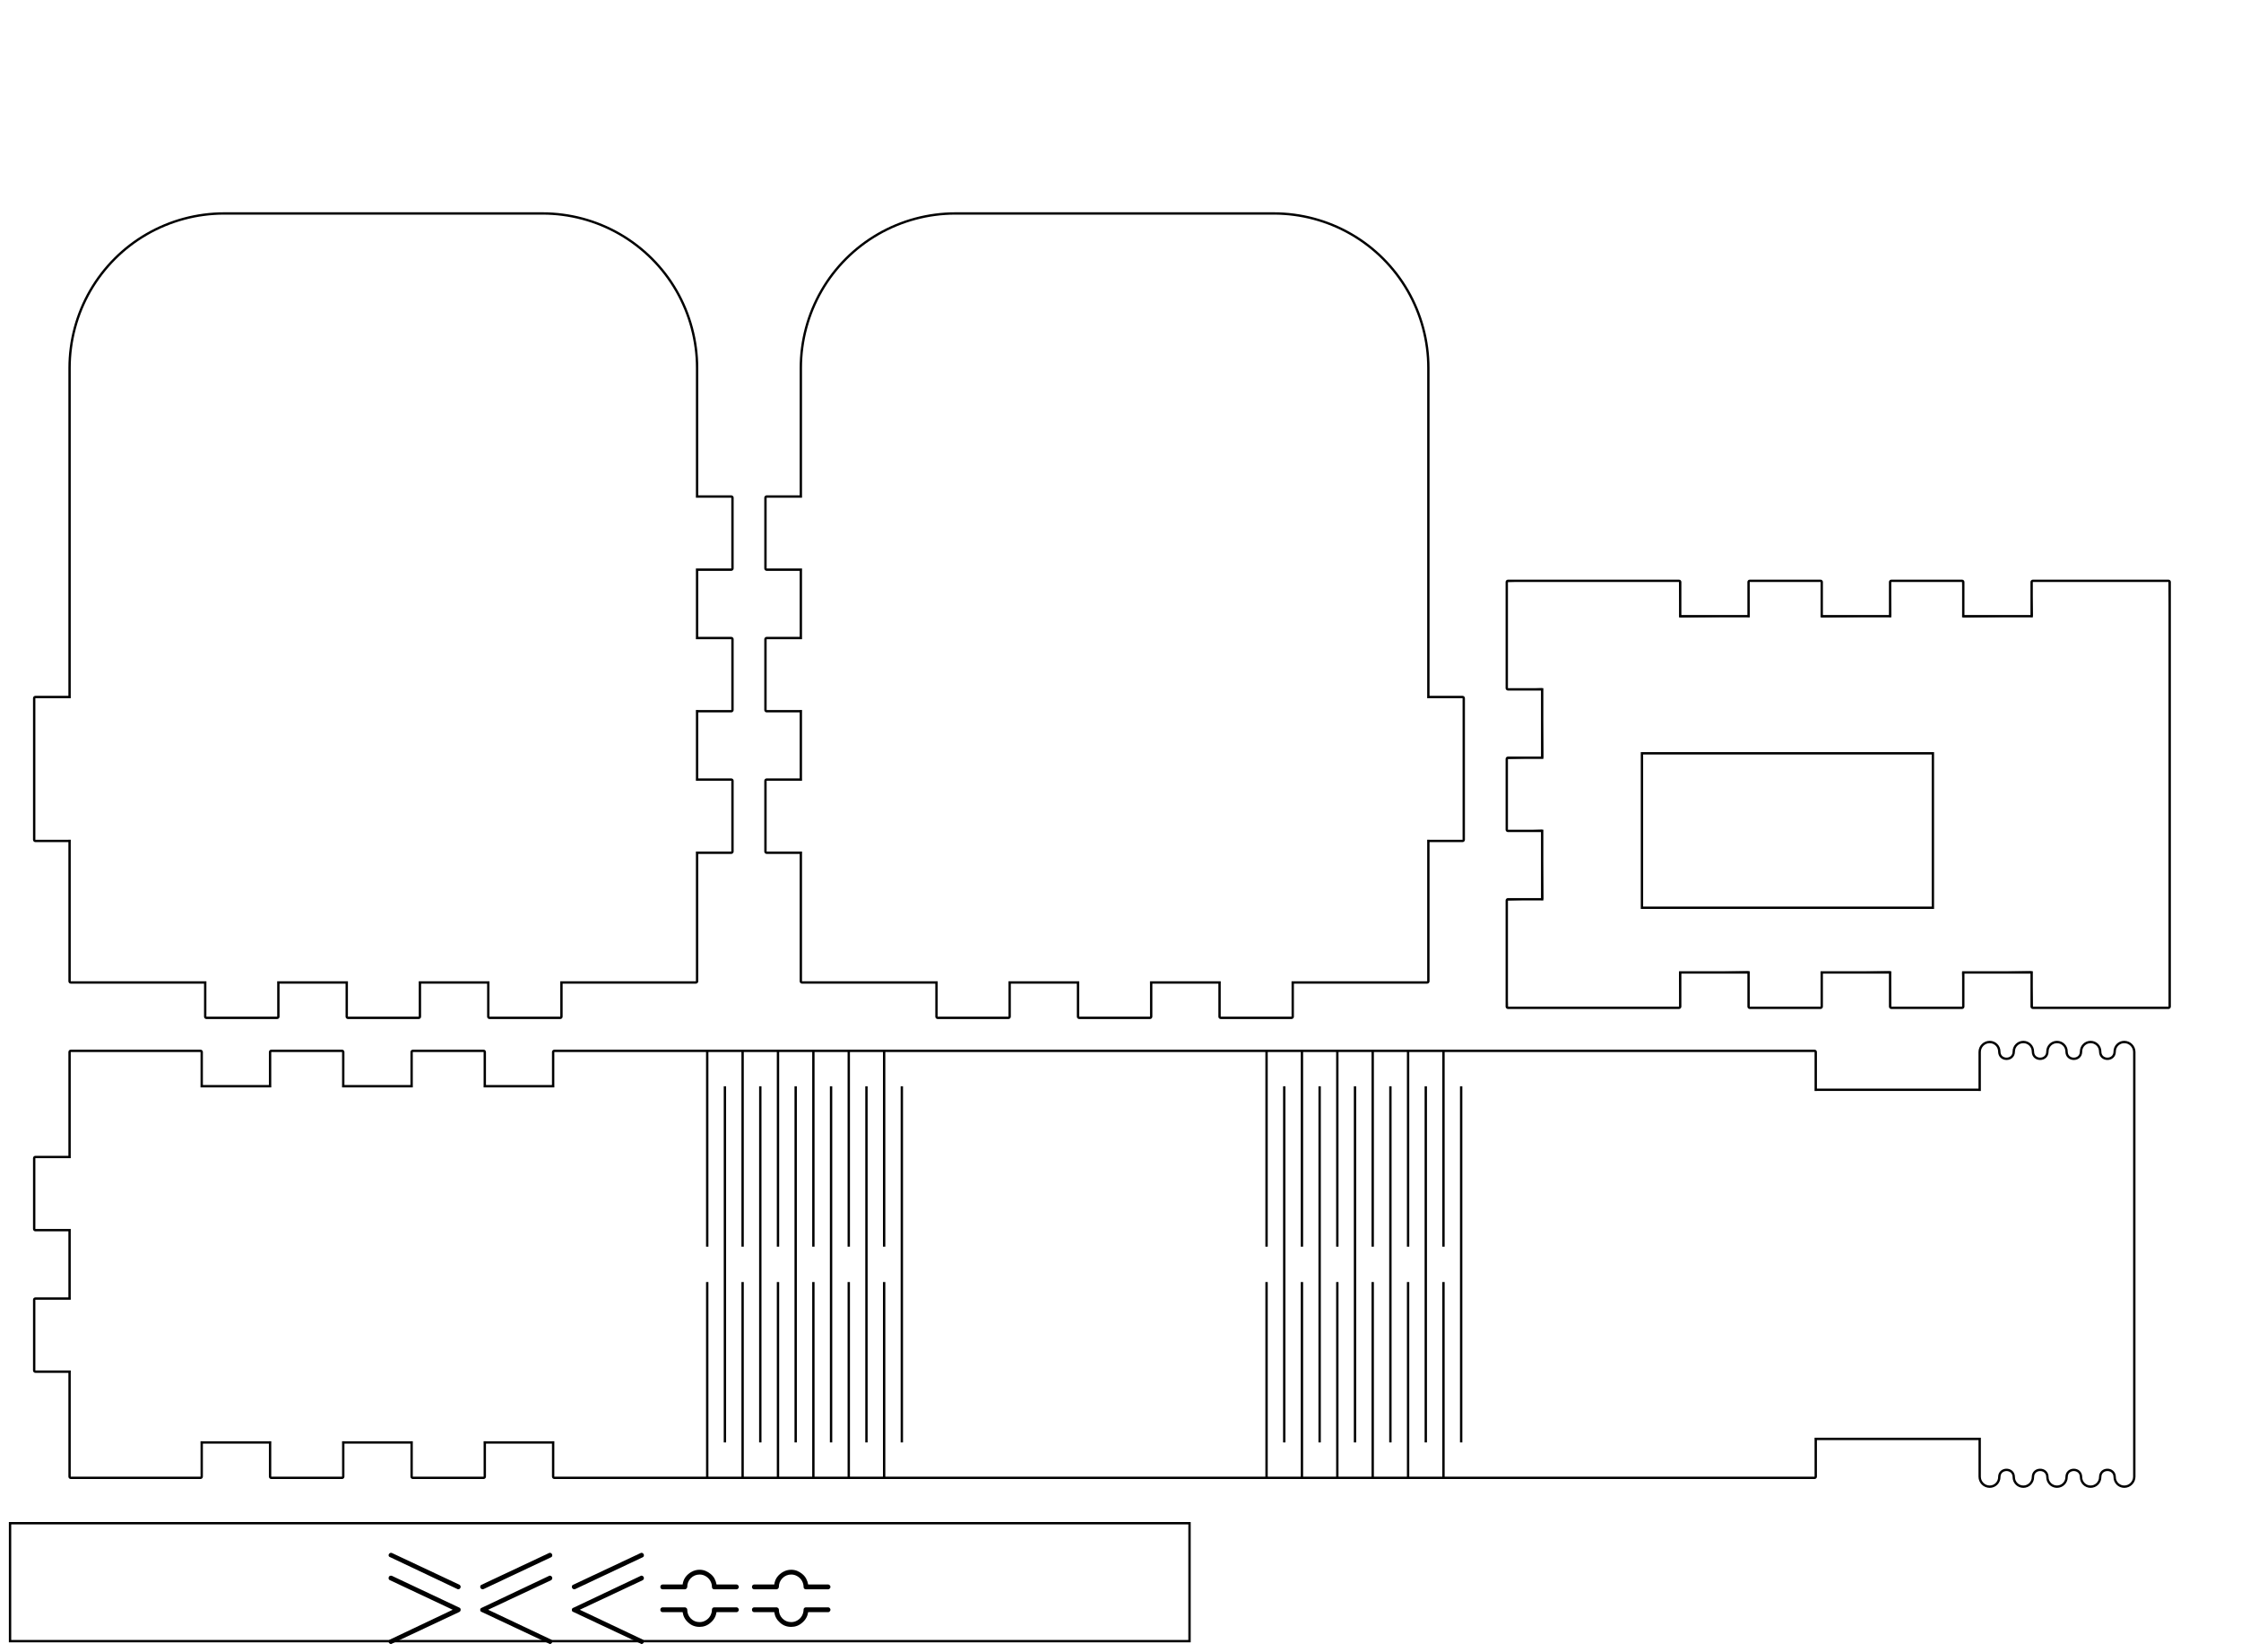
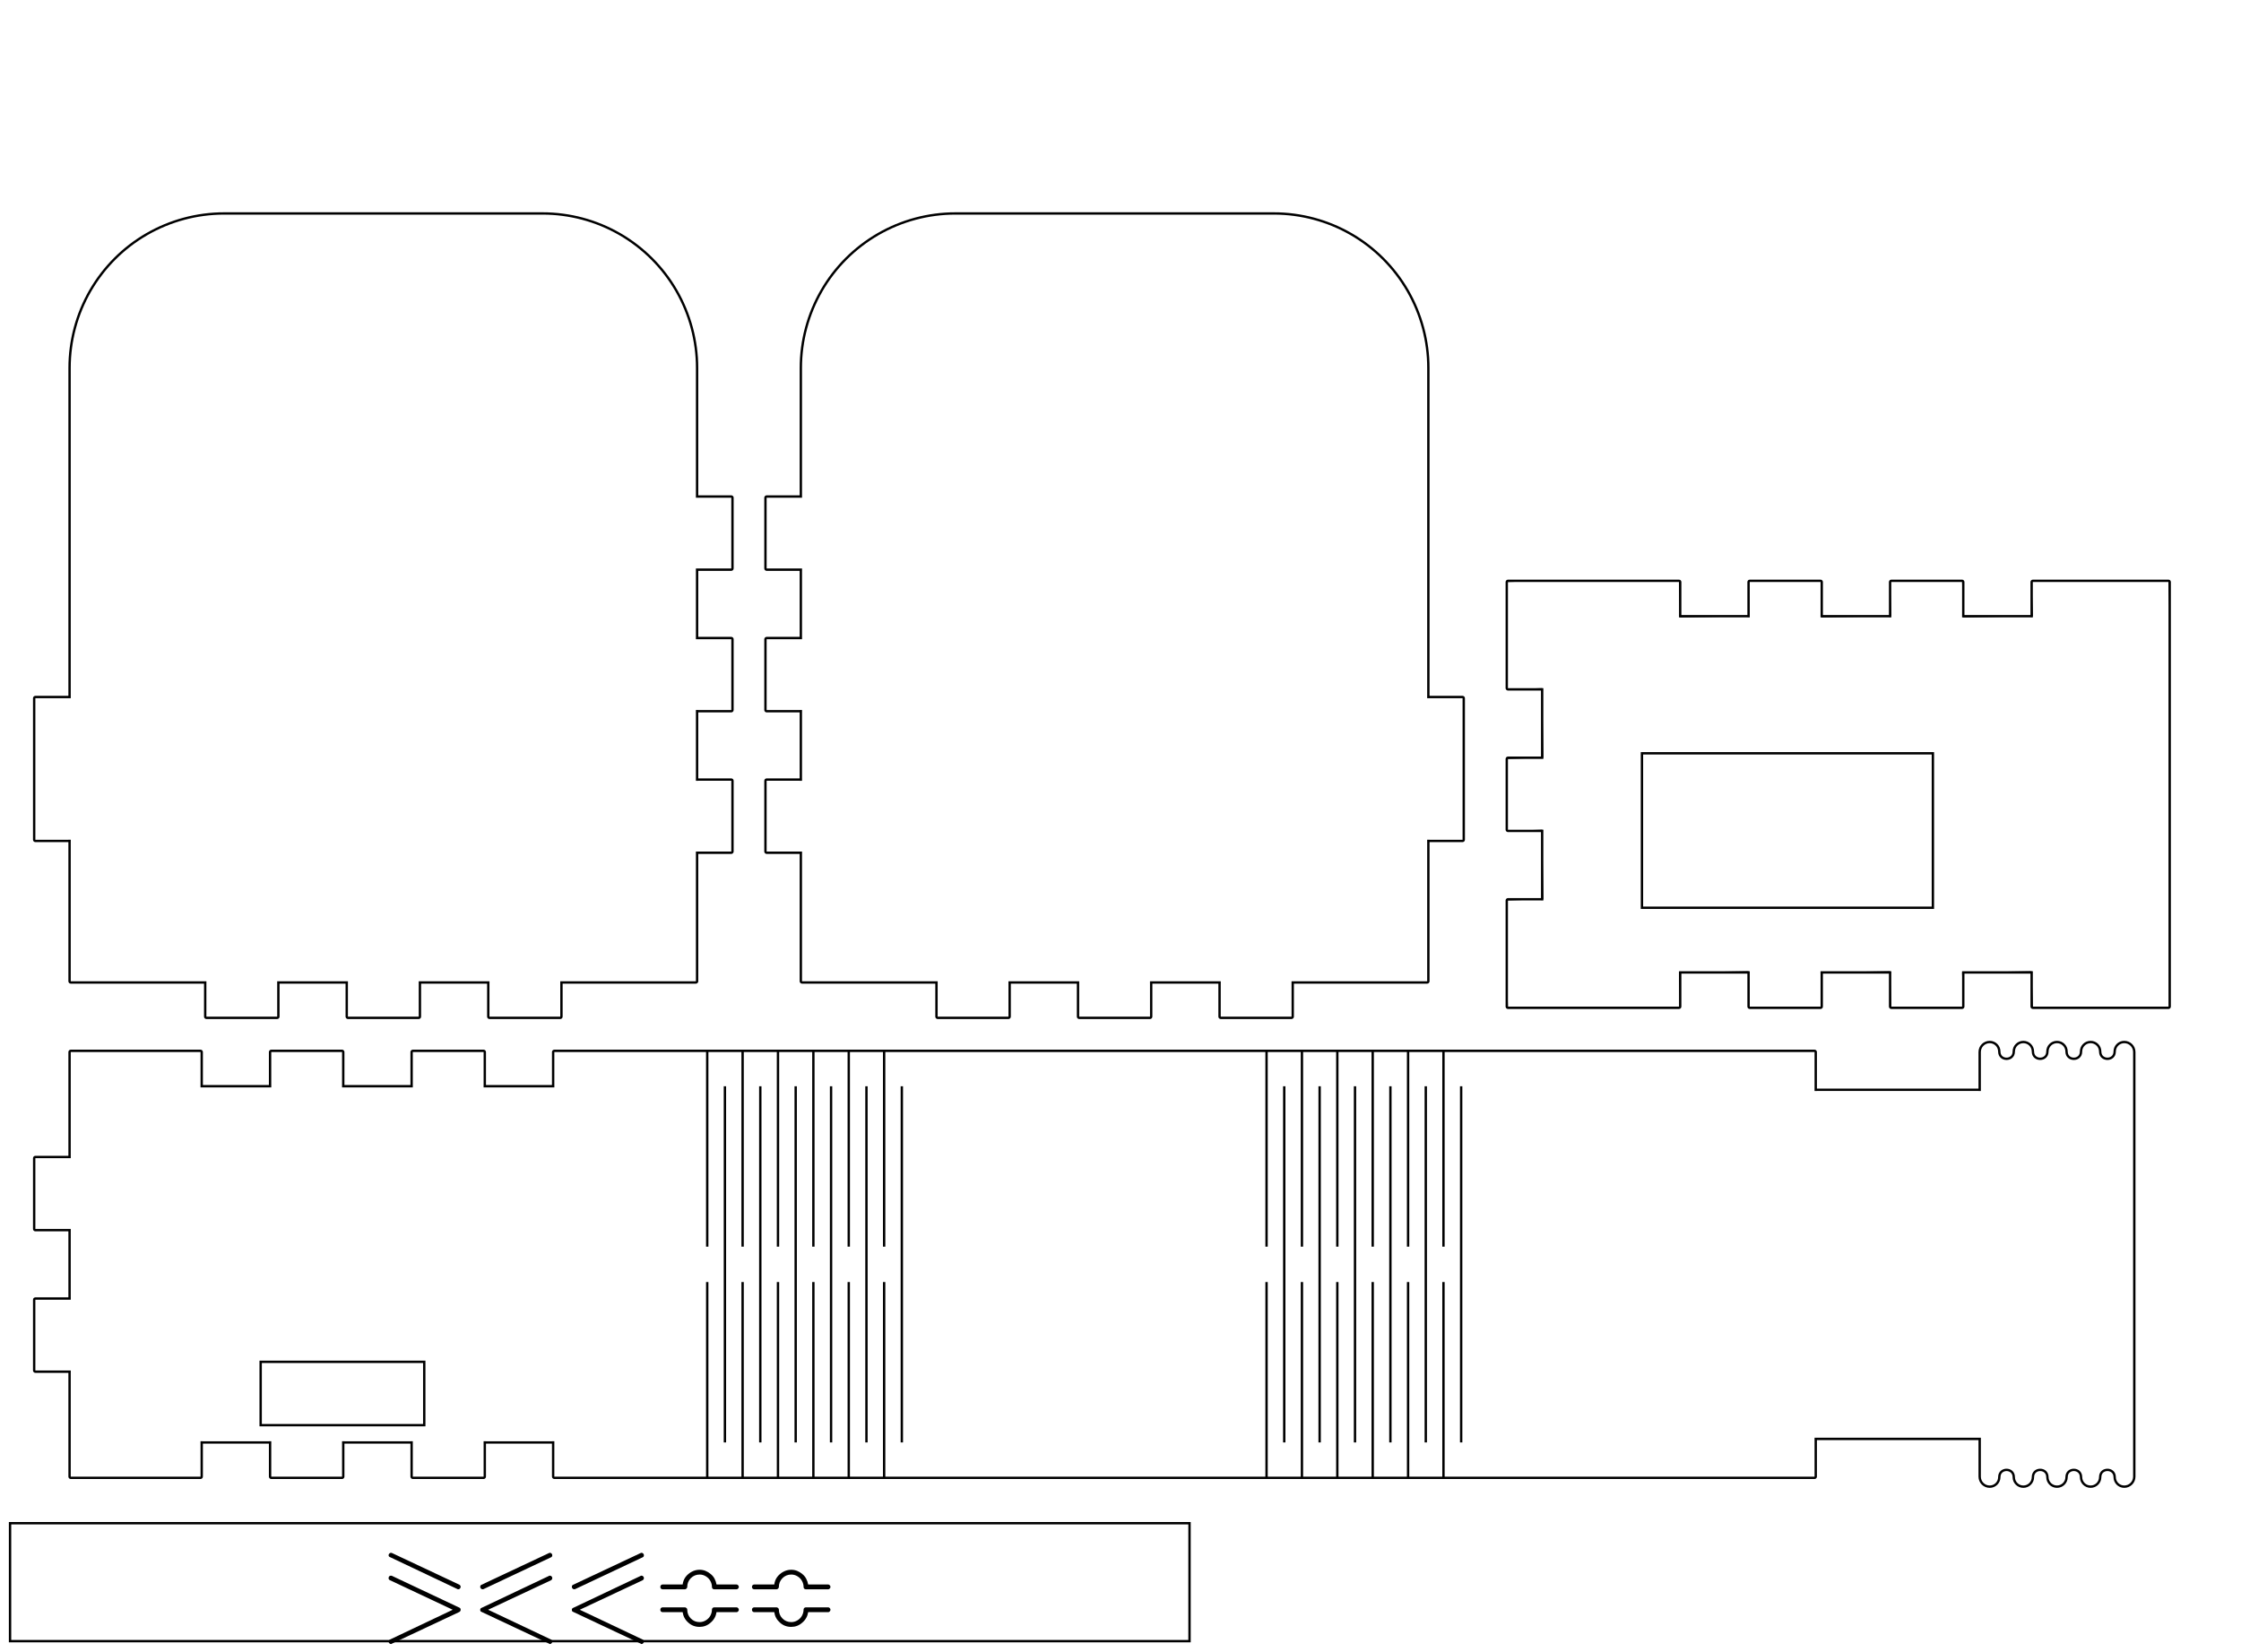
<svg xmlns="http://www.w3.org/2000/svg" xmlns:ns1="http://www.openswatchbook.org/uri/2009/osb" xmlns:xlink="http://www.w3.org/1999/xlink" width="190mm" height="140mm" viewBox="0 9860 190 140" version="1.1" id="svg2">
  <defs id="defs4">
    <linearGradient id="linearGradient4882" ns1:paint="gradient">
      <stop style="stop-color:#000000;stop-opacity:1;" offset="0" id="stop4884" />
      <stop style="stop-color:#000000;stop-opacity:0;" offset="1" id="stop4886" />
    </linearGradient>
    <g id="g6">
      <symbol overflow="visible" id="glyph0-0">
        <path style="stroke:none;" d="M 1.25 0 L 1.25 -6.25 L 6.25 -6.25 L 6.25 0 Z M 6.094 -0.156 L 6.094 -6.094 L 1.406 -6.094 L 1.406 -0.156 Z M 6.094 -0.156 " id="path9" />
      </symbol>
      <symbol overflow="visible" id="glyph0-1">
        <path style="stroke:none;" d="M 0.828 1.172 C 0.828 1.086 0.875 1.023 0.969 0.984 L 6.266 -1.531 L 0.922 -4.047 C 0.859 -4.078 0.828 -4.133 0.828 -4.219 C 0.828 -4.27 0.844 -4.316 0.875 -4.359 C 0.914 -4.398 0.969 -4.422 1.031 -4.422 C 1.062 -4.422 1.086 -4.414 1.109 -4.406 L 6.844 -1.703 C 6.906 -1.672 6.938 -1.613 6.938 -1.531 C 6.938 -1.445 6.898 -1.383 6.828 -1.344 L 1.109 1.344 C 1.086 1.363 1.062 1.375 1.031 1.375 C 0.977 1.375 0.93 1.352 0.891 1.312 C 0.848 1.27 0.828 1.223 0.828 1.172 Z M 0.969 -5.984 C 0.875 -6.016 0.828 -6.07 0.828 -6.156 C 0.828 -6.207 0.848 -6.254 0.891 -6.297 C 0.93 -6.336 0.977 -6.359 1.031 -6.359 C 1.062 -6.359 1.086 -6.352 1.109 -6.344 L 6.828 -3.656 C 6.898 -3.613 6.938 -3.551 6.938 -3.469 C 6.938 -3.414 6.914 -3.367 6.875 -3.328 C 6.844 -3.285 6.797 -3.266 6.734 -3.266 C 6.703 -3.266 6.68 -3.27 6.672 -3.281 Z M 0.969 -5.984 " id="path12" />
      </symbol>
      <symbol overflow="visible" id="glyph0-2">
        <path style="stroke:none;" d="M 0.922 -1.359 C 0.859 -1.379 0.828 -1.438 0.828 -1.531 C 0.828 -1.613 0.875 -1.672 0.969 -1.703 L 6.672 -4.406 C 6.68 -4.414 6.703 -4.422 6.734 -4.422 C 6.797 -4.422 6.844 -4.398 6.875 -4.359 C 6.914 -4.328 6.938 -4.281 6.938 -4.219 C 6.938 -4.133 6.898 -4.07 6.828 -4.031 L 1.5 -1.531 L 6.844 1 C 6.906 1.031 6.938 1.086 6.938 1.172 C 6.938 1.223 6.914 1.27 6.875 1.312 C 6.844 1.352 6.797 1.375 6.734 1.375 C 6.703 1.375 6.68 1.363 6.672 1.344 Z M 0.828 -3.469 C 0.828 -3.551 0.859 -3.609 0.922 -3.641 L 6.672 -6.344 C 6.68 -6.352 6.703 -6.359 6.734 -6.359 C 6.797 -6.359 6.844 -6.336 6.875 -6.297 C 6.914 -6.266 6.938 -6.219 6.938 -6.156 C 6.938 -6.07 6.906 -6.016 6.844 -5.984 L 1.109 -3.281 C 1.086 -3.27 1.062 -3.266 1.031 -3.266 C 0.977 -3.266 0.93 -3.285 0.891 -3.328 C 0.848 -3.367 0.828 -3.414 0.828 -3.469 Z M 0.828 -3.469 " id="path15" />
      </symbol>
      <symbol overflow="visible" id="glyph0-3">
        <path style="stroke:none;" d="M 0.75 -1.328 C 0.695 -1.328 0.648 -1.348 0.609 -1.391 C 0.578 -1.43 0.562 -1.477 0.562 -1.531 C 0.562 -1.582 0.578 -1.629 0.609 -1.672 C 0.648 -1.711 0.695 -1.734 0.75 -1.734 L 2.656 -1.734 C 2.695 -1.734 2.738 -1.711 2.781 -1.672 C 2.82 -1.641 2.844 -1.598 2.844 -1.547 C 2.844 -1.254 2.941 -1.004 3.141 -0.797 C 3.348 -0.586 3.598 -0.484 3.891 -0.484 C 4.078 -0.484 4.25 -0.531 4.406 -0.625 C 4.57 -0.719 4.703 -0.848 4.797 -1.016 C 4.891 -1.191 4.938 -1.367 4.938 -1.547 C 4.938 -1.586 4.953 -1.629 4.984 -1.672 C 5.023 -1.711 5.07 -1.734 5.125 -1.734 L 7.031 -1.734 C 7.082 -1.734 7.125 -1.711 7.156 -1.672 C 7.195 -1.629 7.219 -1.582 7.219 -1.531 C 7.219 -1.477 7.195 -1.43 7.156 -1.391 C 7.125 -1.348 7.082 -1.328 7.031 -1.328 L 5.328 -1.328 C 5.273 -0.973 5.109 -0.676 4.828 -0.438 C 4.555 -0.195 4.242 -0.078 3.891 -0.078 C 3.523 -0.078 3.207 -0.195 2.938 -0.438 C 2.664 -0.676 2.504 -0.973 2.453 -1.328 Z M 0.75 -3.266 C 0.695 -3.266 0.648 -3.285 0.609 -3.328 C 0.578 -3.367 0.562 -3.414 0.562 -3.469 C 0.562 -3.52 0.578 -3.566 0.609 -3.609 C 0.648 -3.648 0.695 -3.672 0.75 -3.672 L 2.453 -3.672 C 2.484 -3.91 2.566 -4.125 2.703 -4.312 C 2.848 -4.5 3.02 -4.645 3.219 -4.75 C 3.426 -4.863 3.648 -4.922 3.891 -4.922 C 4.066 -4.922 4.234 -4.891 4.391 -4.828 C 4.547 -4.766 4.691 -4.676 4.828 -4.562 C 4.961 -4.457 5.07 -4.328 5.156 -4.172 C 5.238 -4.016 5.297 -3.848 5.328 -3.672 L 7.031 -3.672 C 7.082 -3.672 7.125 -3.648 7.156 -3.609 C 7.195 -3.566 7.219 -3.52 7.219 -3.469 C 7.219 -3.414 7.195 -3.367 7.156 -3.328 C 7.125 -3.285 7.082 -3.266 7.031 -3.266 L 5.125 -3.266 C 5.07 -3.266 5.023 -3.285 4.984 -3.328 C 4.953 -3.367 4.938 -3.414 4.938 -3.469 C 4.938 -3.645 4.891 -3.816 4.797 -3.984 C 4.703 -4.148 4.57 -4.281 4.406 -4.375 C 4.25 -4.469 4.078 -4.516 3.891 -4.516 C 3.598 -4.516 3.348 -4.41 3.141 -4.203 C 2.941 -3.992 2.844 -3.75 2.844 -3.469 C 2.844 -3.414 2.82 -3.367 2.781 -3.328 C 2.738 -3.285 2.695 -3.266 2.656 -3.266 Z M 0.75 -3.266 " id="path18" />
      </symbol>
    </g>
  </defs>
  <iframe class="cleanslate hidden" src="moz-extension://0c9fc154-792e-43d2-acbf-948e3a7fc030/static/commandline.html" id="cmdline_iframe" style="height: 0px !important;" />
  <g id="surface5">
    <path style="fill:none;stroke-width:0.2;stroke-linecap:butt;stroke-linejoin:miter;stroke:rgb(0%,0%,0%);stroke-opacity:1;stroke-miterlimit:10;" d="M -31.266 -1.131 L 68.734 -1.131 L 68.734 8.869 L -31.266 8.869 Z M -0 0.002 " transform="matrix(1,0,0,-1,32.11758,9998.017)" id="path21" />
    <path style="fill:none;stroke-width:0.2;stroke-linecap:butt;stroke-linejoin:miter;stroke:rgb(100%,100%,100%);stroke-opacity:1;stroke-miterlimit:10;" d="M -0 0.002 L 37.464 0.002 L 37.464 7.736 L -0 7.736 Z M -0 0.002 " transform="matrix(1,0,0,-1,32.11758,9998.017)" id="path23" />
    <g style="fill:rgb(0%,0%,0%);fill-opacity:1;" id="g25">
      <use xlink:href="#glyph0-1" x="32.118" y="9998.017" id="use27" />
      <use xlink:href="#glyph0-2" x="39.886" y="9998.017" id="use29" />
      <use xlink:href="#glyph0-2" x="47.655" y="9998.017" id="use31" />
      <use xlink:href="#glyph0-3" x="55.423" y="9998.017" id="use33" />
      <use xlink:href="#glyph0-3" x="63.192" y="9998.017" id="use35" />
    </g>
    <path style="fill:none;stroke-width:0.2;stroke-linecap:butt;stroke-linejoin:miter;stroke:rgb(0%,0%,0%);stroke-opacity:1;stroke-miterlimit:10;" d="M 0 0 L 11 0 M 11 0 C 11.055 0 11.102 0.043 11.102 0.102 M 11.102 0.102 L 11.102 3.102 C 11.102 3.047 11.059 3 11 3 M 11 3 L 17 3 C 16.945 3 16.898 3.043 16.898 3.102 M 16.898 3.102 L 16.898 0.102 C 16.898 0.047 16.941 0 17 0 M 17 0 L 23 0 M 23 0 C 23.055 0 23.102 0.043 23.102 0.102 M 23.102 0.102 L 23.102 3.102 C 23.102 3.047 23.059 3 23 3 M 23 3 L 29 3 C 28.945 3 28.898 3.043 28.898 3.102 M 28.898 3.102 L 28.898 0.102 C 28.898 0.047 28.941 0 29 0 M 29 0 L 35 0 M 35 0 C 35.055 0 35.102 0.043 35.102 0.102 M 35.102 0.102 L 35.102 3.102 C 35.102 3.047 35.059 3 35 3 M 35 3 L 41 3 C 40.945 3 40.898 3.043 40.898 3.102 M 40.898 3.102 L 40.898 0.102 C 40.898 0.047 40.941 0 41 0 M 41 0 L 52 0 M 53.961 0 L 53.961 16.602 M 53.961 19.602 L 53.961 36.199 M 55.461 33.199 L 55.461 3 M 56.961 0 L 56.961 16.602 M 56.961 19.602 L 56.961 36.199 M 58.461 33.199 L 58.461 3 M 59.961 0 L 59.961 16.602 M 59.961 19.602 L 59.961 36.199 M 61.461 33.199 L 61.461 3 M 62.961 0 L 62.961 16.602 M 62.961 19.602 L 62.961 36.199 M 64.461 33.199 L 64.461 3 M 65.961 0 L 65.961 16.602 M 65.961 19.602 L 65.961 36.199 M 67.461 33.199 L 67.461 3 M 68.961 0 L 68.961 16.602 M 68.961 19.602 L 68.961 36.199 M 70.461 33.199 L 70.461 3 M 52 0 L 72.422 0 M 72.422 0 L 99.422 0 M 101.383 0 L 101.383 16.602 M 101.383 19.602 L 101.383 36.199 M 102.883 33.199 L 102.883 3 M 104.383 0 L 104.383 16.602 M 104.383 19.602 L 104.383 36.199 M 105.883 33.199 L 105.883 3 M 107.383 0 L 107.383 16.602 M 107.383 19.602 L 107.383 36.199 M 108.883 33.199 L 108.883 3 M 110.383 0 L 110.383 16.602 M 110.383 19.602 L 110.383 36.199 M 111.883 33.199 L 111.883 3 M 113.383 0 L 113.383 16.602 M 113.383 19.602 L 113.383 36.199 M 114.883 33.199 L 114.883 3 M 116.383 0 L 116.383 16.602 M 116.383 19.602 L 116.383 36.199 M 117.883 33.199 L 117.883 3 M 99.422 0 L 119.844 0 M 119.844 0 L 147.844 0 C 147.898 0 147.945 0.043 147.945 0.102 M 147.945 0.102 L 147.945 3.402 C 147.945 3.348 147.902 3.301 147.844 3.301 M 147.844 3.301 L 161.945 3.301 C 161.891 3.301 161.844 3.344 161.844 3.402 M 161.844 3.402 L 161.844 0.102 C 161.844 -0.367 162.223 -0.75 162.695 -0.75 C 163.145 -0.75 163.508 -0.387 163.508 0.062 C 163.508 0.879 164.734 0.879 164.734 0.062 C 164.734 -0.387 165.098 -0.75 165.547 -0.75 C 165.996 -0.75 166.359 -0.387 166.359 0.062 C 166.359 0.879 167.586 0.879 167.586 0.062 C 167.586 -0.387 167.949 -0.75 168.398 -0.75 C 168.848 -0.75 169.211 -0.387 169.211 0.062 C 169.211 0.879 170.438 0.879 170.438 0.062 C 170.438 -0.387 170.801 -0.75 171.25 -0.75 C 171.699 -0.75 172.062 -0.387 172.062 0.062 C 172.062 0.879 173.289 0.879 173.289 0.062 C 173.289 -0.387 173.652 -0.75 174.102 -0.75 C 174.57 -0.75 174.953 -0.371 174.953 0.102 M 174.953 0.102 L 174.953 36.102 C 174.953 36.57 174.574 36.953 174.102 36.953 C 173.652 36.953 173.289 36.59 173.289 36.141 C 173.289 35.324 172.062 35.324 172.062 36.141 C 172.062 36.59 171.699 36.953 171.25 36.953 C 170.801 36.953 170.438 36.59 170.438 36.141 C 170.438 35.324 169.211 35.324 169.211 36.141 C 169.211 36.59 168.848 36.953 168.398 36.953 C 167.949 36.953 167.586 36.59 167.586 36.141 C 167.586 35.324 166.359 35.324 166.359 36.141 C 166.359 36.59 165.996 36.953 165.547 36.953 C 165.098 36.953 164.734 36.59 164.734 36.141 C 164.734 35.324 163.508 35.324 163.508 36.141 C 163.508 36.59 163.145 36.953 162.695 36.953 C 162.227 36.953 161.844 36.574 161.844 36.102 M 161.844 36.102 L 161.844 32.801 C 161.844 32.855 161.887 32.902 161.945 32.902 M 161.945 32.902 L 147.844 32.902 C 147.898 32.902 147.945 32.859 147.945 32.801 M 147.945 32.801 L 147.945 36.102 C 147.945 36.156 147.902 36.203 147.844 36.203 M 147.844 36.203 L 119.844 36.203 M 119.844 36.203 L 99.422 36.203 M 99.422 36.203 L 72.422 36.203 M 72.422 36.203 L 52 36.203 M 52 36.203 L 41 36.203 M 41 36.203 C 40.945 36.203 40.898 36.16 40.898 36.102 M 40.898 36.102 L 40.898 33.102 C 40.898 33.156 40.941 33.203 41 33.203 M 41 33.203 L 35 33.203 C 35.055 33.203 35.102 33.16 35.102 33.102 M 35.102 33.102 L 35.102 36.102 C 35.102 36.156 35.059 36.203 35 36.203 M 35 36.203 L 29 36.203 M 29 36.203 C 28.945 36.203 28.898 36.16 28.898 36.102 M 28.898 36.102 L 28.898 33.102 C 28.898 33.156 28.941 33.203 29 33.203 M 29 33.203 L 23 33.203 C 23.055 33.203 23.102 33.16 23.102 33.102 M 23.102 33.102 L 23.102 36.102 C 23.102 36.156 23.059 36.203 23 36.203 M 23 36.203 L 17 36.203 M 17 36.203 C 16.945 36.203 16.898 36.16 16.898 36.102 M 16.898 36.102 L 16.898 33.102 C 16.898 33.156 16.941 33.203 17 33.203 M 17 33.203 L 11 33.203 C 11.055 33.203 11.102 33.16 11.102 33.102 M 11.102 33.102 L 11.102 36.102 C 11.102 36.156 11.059 36.203 11 36.203 M 11 36.203 L -0 36.203 C -0.055 36.203 -0.102 36.16 -0.102 36.102 M -0.102 36.102 L -0.102 33.102 M -0.102 33.102 L -0.102 27.102 M -0.102 27.102 C -0.102 27.156 -0.059 27.203 -0 27.203 M -0 27.203 L -3 27.203 C -3.055 27.203 -3.102 27.16 -3.102 27.102 M -3.102 27.102 L -3.102 21.102 C -3.102 21.047 -3.059 21 -3 21 M -3 21 L -0 21 C -0.055 21 -0.102 21.043 -0.102 21.102 M -0.102 21.102 L -0.102 15.102 M -0.102 15.102 C -0.102 15.156 -0.059 15.203 -0 15.203 M -0 15.203 L -3 15.203 C -3.055 15.203 -3.102 15.16 -3.102 15.102 M -3.102 15.102 L -3.102 9.102 C -3.102 9.047 -3.059 9 -3 9 M -3 9 L -0 9 C -0.055 9 -0.102 9.043 -0.102 9.102 M -0.102 9.102 L -0.102 3.102 M -0.102 3.102 L -0.102 0.102 C -0.102 0.047 -0.059 0 0 0 " transform="matrix(1,0.000000000000000245,0.000000000000000245,-1,6,9985.301)" id="path37" />
    <path style="fill:none;stroke-width:0.2;stroke-linecap:butt;stroke-linejoin:miter;stroke:rgb(0%,0%,0%);stroke-opacity:1;stroke-miterlimit:10;" d="M -0 0 L 11.5 0 M 11.5 0 C 11.445 0 11.398 0.043 11.398 0.102 M 11.398 0.102 L 11.398 -2.898 C 11.398 -2.953 11.441 -3 11.5 -3 M 11.5 -3 L 17.5 -3 C 17.555 -3 17.602 -2.957 17.602 -2.898 M 17.602 -2.898 L 17.602 0.102 C 17.602 0.047 17.559 0 17.5 0 M 17.5 0 L 23.5 0 M 23.5 0 C 23.445 0 23.398 0.043 23.398 0.102 M 23.398 0.102 L 23.398 -2.898 C 23.398 -2.953 23.441 -3 23.5 -3 M 23.5 -3 L 29.5 -3 C 29.555 -3 29.602 -2.957 29.602 -2.898 M 29.602 -2.898 L 29.602 0.102 C 29.602 0.047 29.559 0 29.5 0 M 29.5 0 L 35.5 0 M 35.5 0 C 35.445 0 35.398 0.043 35.398 0.102 M 35.398 0.102 L 35.398 -2.898 C 35.398 -2.953 35.441 -3 35.5 -3 M 35.5 -3 L 41.5 -3 C 41.555 -3 41.602 -2.957 41.602 -2.898 M 41.602 -2.898 L 41.602 0.102 C 41.602 0.047 41.559 0 41.5 0 M 41.5 0 L 53 0 C 53.055 0 53.102 0.043 53.102 0.102 M 53.102 0.102 L 53.102 11.102 M 53.102 11.102 C 53.102 11.047 53.059 11 53 11 M 53 11 L 56 11 C 56.055 11 56.102 11.043 56.102 11.102 M 56.102 11.102 L 56.102 17.102 C 56.102 17.156 56.059 17.203 56 17.203 M 56 17.203 L 53 17.203 C 53.055 17.203 53.102 17.16 53.102 17.102 M 53.102 17.102 L 53.102 23.102 M 53.102 23.102 C 53.102 23.047 53.059 23 53 23 M 53 23 L 56 23 C 56.055 23 56.102 23.043 56.102 23.102 M 56.102 23.102 L 56.102 29.102 C 56.102 29.156 56.059 29.203 56 29.203 M 56 29.203 L 53 29.203 C 53.055 29.203 53.102 29.16 53.102 29.102 M 53.102 29.102 L 53.102 35.102 M 53.102 35.102 C 53.102 35.047 53.059 35 53 35 M 53 35 L 56 35 C 56.055 35 56.102 35.043 56.102 35.102 M 56.102 35.102 L 56.102 41.102 C 56.102 41.156 56.059 41.203 56 41.203 M 56 41.203 L 53 41.203 C 53.055 41.203 53.102 41.16 53.102 41.102 M 53.102 41.102 L 53.102 52.102 C 53.102 54.402 52.496 56.66 51.348 58.652 C 50.199 60.645 48.543 62.297 46.551 63.449 C 44.559 64.598 42.301 65.203 40 65.203 M 40 65.203 L 13 65.203 C 10.699 65.203 8.441 64.598 6.449 63.449 C 4.457 62.301 2.805 60.645 1.652 58.652 C 0.504 56.66 -0.102 54.402 -0.102 52.102 M -0.102 52.102 L -0.102 24.102 C -0.102 24.156 -0.059 24.203 -0 24.203 M -0 24.203 L -3 24.203 C -3.055 24.203 -3.102 24.16 -3.102 24.102 M -3.102 24.102 L -3.102 12.102 C -3.102 12.047 -3.059 12 -3 12 M -3 12 L -0 12 C -0.055 12 -0.102 12.043 -0.102 12.102 M -0.102 12.102 L -0.102 0.102 C -0.102 0.047 -0.059 0 -0 0 " transform="matrix(1,0.000000000000000616,0.000000000000000616,-1,6,9943.301)" id="path39" />
    <path style="fill:none;stroke-width:0.2;stroke-linecap:butt;stroke-linejoin:miter;stroke:rgb(0%,0%,0%);stroke-opacity:1;stroke-miterlimit:10;" d="M 0 0 L 11.5 0 M 11.5 0 C 11.445 0 11.398 0.043 11.398 0.102 M 11.398 0.102 L 11.398 -2.898 C 11.398 -2.953 11.441 -3 11.5 -3 M 11.5 -3 L 17.5 -3 C 17.555 -3 17.602 -2.957 17.602 -2.898 M 17.602 -2.898 L 17.602 0.102 C 17.602 0.047 17.559 0 17.5 0 M 17.5 0 L 23.5 0 M 23.5 0 C 23.445 0 23.398 0.043 23.398 0.102 M 23.398 0.102 L 23.398 -2.898 C 23.398 -2.953 23.441 -3 23.5 -3 M 23.5 -3 L 29.5 -3 C 29.555 -3 29.602 -2.957 29.602 -2.898 M 29.602 -2.898 L 29.602 0.102 C 29.602 0.047 29.559 0 29.5 0 M 29.5 0 L 35.5 0 M 35.5 0 C 35.445 0 35.398 0.043 35.398 0.102 M 35.398 0.102 L 35.398 -2.898 C 35.398 -2.953 35.441 -3 35.5 -3 M 35.5 -3 L 41.5 -3 C 41.555 -3 41.602 -2.957 41.602 -2.898 M 41.602 -2.898 L 41.602 0.102 C 41.602 0.047 41.559 0 41.5 0 M 41.5 0 L 53 0 C 53.055 0 53.102 0.043 53.102 0.102 M 53.102 0.102 L 53.102 11.102 M 53.102 11.102 C 53.102 11.047 53.059 11 53 11 M 53 11 L 56 11 C 56.055 11 56.102 11.043 56.102 11.102 M 56.102 11.102 L 56.102 17.102 C 56.102 17.156 56.059 17.203 56 17.203 M 56 17.203 L 53 17.203 C 53.055 17.203 53.102 17.16 53.102 17.102 M 53.102 17.102 L 53.102 23.102 M 53.102 23.102 C 53.102 23.047 53.059 23 53 23 M 53 23 L 56 23 C 56.055 23 56.102 23.043 56.102 23.102 M 56.102 23.102 L 56.102 29.102 C 56.102 29.156 56.059 29.203 56 29.203 M 56 29.203 L 53 29.203 C 53.055 29.203 53.102 29.16 53.102 29.102 M 53.102 29.102 L 53.102 35.102 M 53.102 35.102 C 53.102 35.047 53.059 35 53 35 M 53 35 L 56 35 C 56.055 35 56.102 35.043 56.102 35.102 M 56.102 35.102 L 56.102 41.102 C 56.102 41.156 56.059 41.203 56 41.203 M 56 41.203 L 53 41.203 C 53.055 41.203 53.102 41.16 53.102 41.102 M 53.102 41.102 L 53.102 52.102 C 53.102 54.402 52.496 56.66 51.348 58.652 C 50.199 60.645 48.543 62.297 46.551 63.449 C 44.559 64.598 42.301 65.203 40 65.203 M 40 65.203 L 13 65.203 C 10.699 65.203 8.441 64.598 6.449 63.449 C 4.457 62.301 2.805 60.645 1.652 58.652 C 0.504 56.66 -0.102 54.402 -0.102 52.102 M -0.102 52.102 L -0.102 24.102 C -0.102 24.156 -0.059 24.203 -0 24.203 M -0 24.203 L -3 24.203 C -3.055 24.203 -3.102 24.16 -3.102 24.102 M -3.102 24.102 L -3.102 12.102 C -3.102 12.047 -3.059 12 -3 12 M -3 12 L 0 12 C -0.055 12 -0.102 12.043 -0.102 12.102 M -0.102 12.102 L -0.102 0.102 C -0.102 0.047 -0.059 0 0 0 " transform="matrix(-1,0.000000000000000616,-0.000000000000000616,-1,121,9943.301)" id="path41" />
    <path style="fill:#000000;stroke-width:0.2;stroke-linecap:butt;stroke-linejoin:miter;stroke:rgb(0%, 0%, 0%);stroke-opacity:1;stroke-miterlimit:10;fill-opacity:1;stroke-dasharray:none" d="M 0 0 L 11.5 0 M 11.5 0 C 11.555 0 11.602 0.043 11.602 0.102 M 11.602 0.102 L 11.602 3.102 C 11.602 3.047 11.559 3 11.5 3 M 11.5 3 L 17.5 3 C 17.445 3 17.398 3.043 17.398 3.102 M 17.398 3.102 L 17.398 0.102 C 17.398 0.047 17.441 0 17.5 0 M 17.5 0 L 23.5 0 M 23.5 0 C 23.555 0 23.602 0.043 23.602 0.102 M 23.602 0.102 L 23.602 3.102 C 23.602 3.047 23.559 3 23.5 3 M 23.5 3 L 29.5 3 C 29.445 3 29.398 3.043 29.398 3.102 M 29.398 3.102 L 29.398 0.102 C 29.398 0.047 29.441 0 29.5 0 M 29.5 0 L 35.5 0 M 35.5 0 C 35.555 0 35.602 0.043 35.602 0.102 M 35.602 0.102 L 35.602 3.102 C 35.602 3.047 35.559 3 35.5 3 M 35.5 3 L 41.5 3 C 41.445 3 41.398 3.043 41.398 3.102 M 41.398 3.102 L 41.398 0.102 C 41.398 0.047 41.441 0 41.5 0 M 41.5 0 L 53 0 M 53 0 C 53.055 0 53.102 0.043 53.102 0.102 M 53.102 0.102 L 53.102 3.102 M 53.102 3.102 L 53.102 33.102 M 53.102 33.102 L 53.102 36.102 C 53.102 36.156 53.059 36.203 53 36.203 M 53 36.203 L 53 36.203 M 53 36.203 L 41.5 36.203 M 41.5 36.203 C 41.445 36.203 41.398 36.16 41.398 36.102 M 41.398 36.102 L 41.398 33.102 C 41.398 33.156 41.441 33.203 41.5 33.203 M 41.5 33.203 L 35.5 33.203 C 35.555 33.203 35.602 33.16 35.602 33.102 M 35.602 33.102 L 35.602 36.102 C 35.602 36.156 35.559 36.203 35.5 36.203 M 35.5 36.203 L 29.5 36.203 M 29.5 36.203 C 29.445 36.203 29.398 36.16 29.398 36.102 M 29.398 36.102 L 29.398 33.102 C 29.398 33.156 29.441 33.203 29.5 33.203 M 29.5 33.203 L 23.5 33.203 C 23.555 33.203 23.602 33.16 23.602 33.102 M 23.602 33.102 L 23.602 36.102 C 23.602 36.156 23.559 36.203 23.5 36.203 M 23.5 36.203 L 17.5 36.203 M 17.5 36.203 C 17.445 36.203 17.398 36.16 17.398 36.102 M 17.398 36.102 L 17.398 33.102 C 17.398 33.156 17.441 33.203 17.5 33.203 M 17.5 33.203 L 11.5 33.203 C 11.555 33.203 11.602 33.16 11.602 33.102 M 11.602 33.102 L 11.602 36.102 C 11.602 36.156 11.559 36.203 11.5 36.203 M 11.5 36.203 L -0 36.203 M -0 36.203 L -3 36.203 C -3.055 36.203 -3.102 36.16 -3.102 36.102 M -3.102 36.102 L -3.102 33.102 M -3.102 33.102 L -3.102 27.102 M -3.102 27.102 C -3.102 27.047 -3.059 27 -3 27 M -3 27 L -0 27 C -0.055 27 -0.102 27.043 -0.102 27.102 M -0.102 27.102 L -0.102 21.102 C -0.102 21.156 -0.059 21.203 0 21.203 M 0 21.203 L -3 21.203 C -3.055 21.203 -3.102 21.16 -3.102 21.102 M -3.102 21.102 L -3.102 15.102 M -3.102 15.102 C -3.102 15.047 -3.059 15 -3 15 M -3 15 L 0 15 C -0.055 15 -0.102 15.043 -0.102 15.102 M -0.102 15.102 L -0.102 9.102 C -0.102 9.156 -0.059 9.203 0 9.203 M 0 9.203 L -3 9.203 C -3.055 9.203 -3.102 9.16 -3.102 9.102 M -3.102 9.102 L -3.102 3.102 M -3.102 3.102 L -3.102 0.102 C -3.102 0.047 -3.059 0 -3 0 M -3 0 L 0 0 " transform="matrix(1,0.000000000000000245,0.000000000000000245,-1,130.8516,9945.449)" id="path43" />
    <rect style="fill:none;stroke:#000000;stroke-width:0.2;stroke-miterlimit:10;stroke-opacity:1;stroke-dasharray:none" id="rect4880" width="24.666" height="13.096" x="139.211" y="9923.87" />
+     <rect style="fill:none;stroke:#000000;stroke-width:0.2;stroke-miterlimit:10;stroke-opacity:1;stroke-dasharray:none" id="rect6020" width="13.87" height="5.37" x="22.1" y="9975.465" />
  </g>
</svg>
